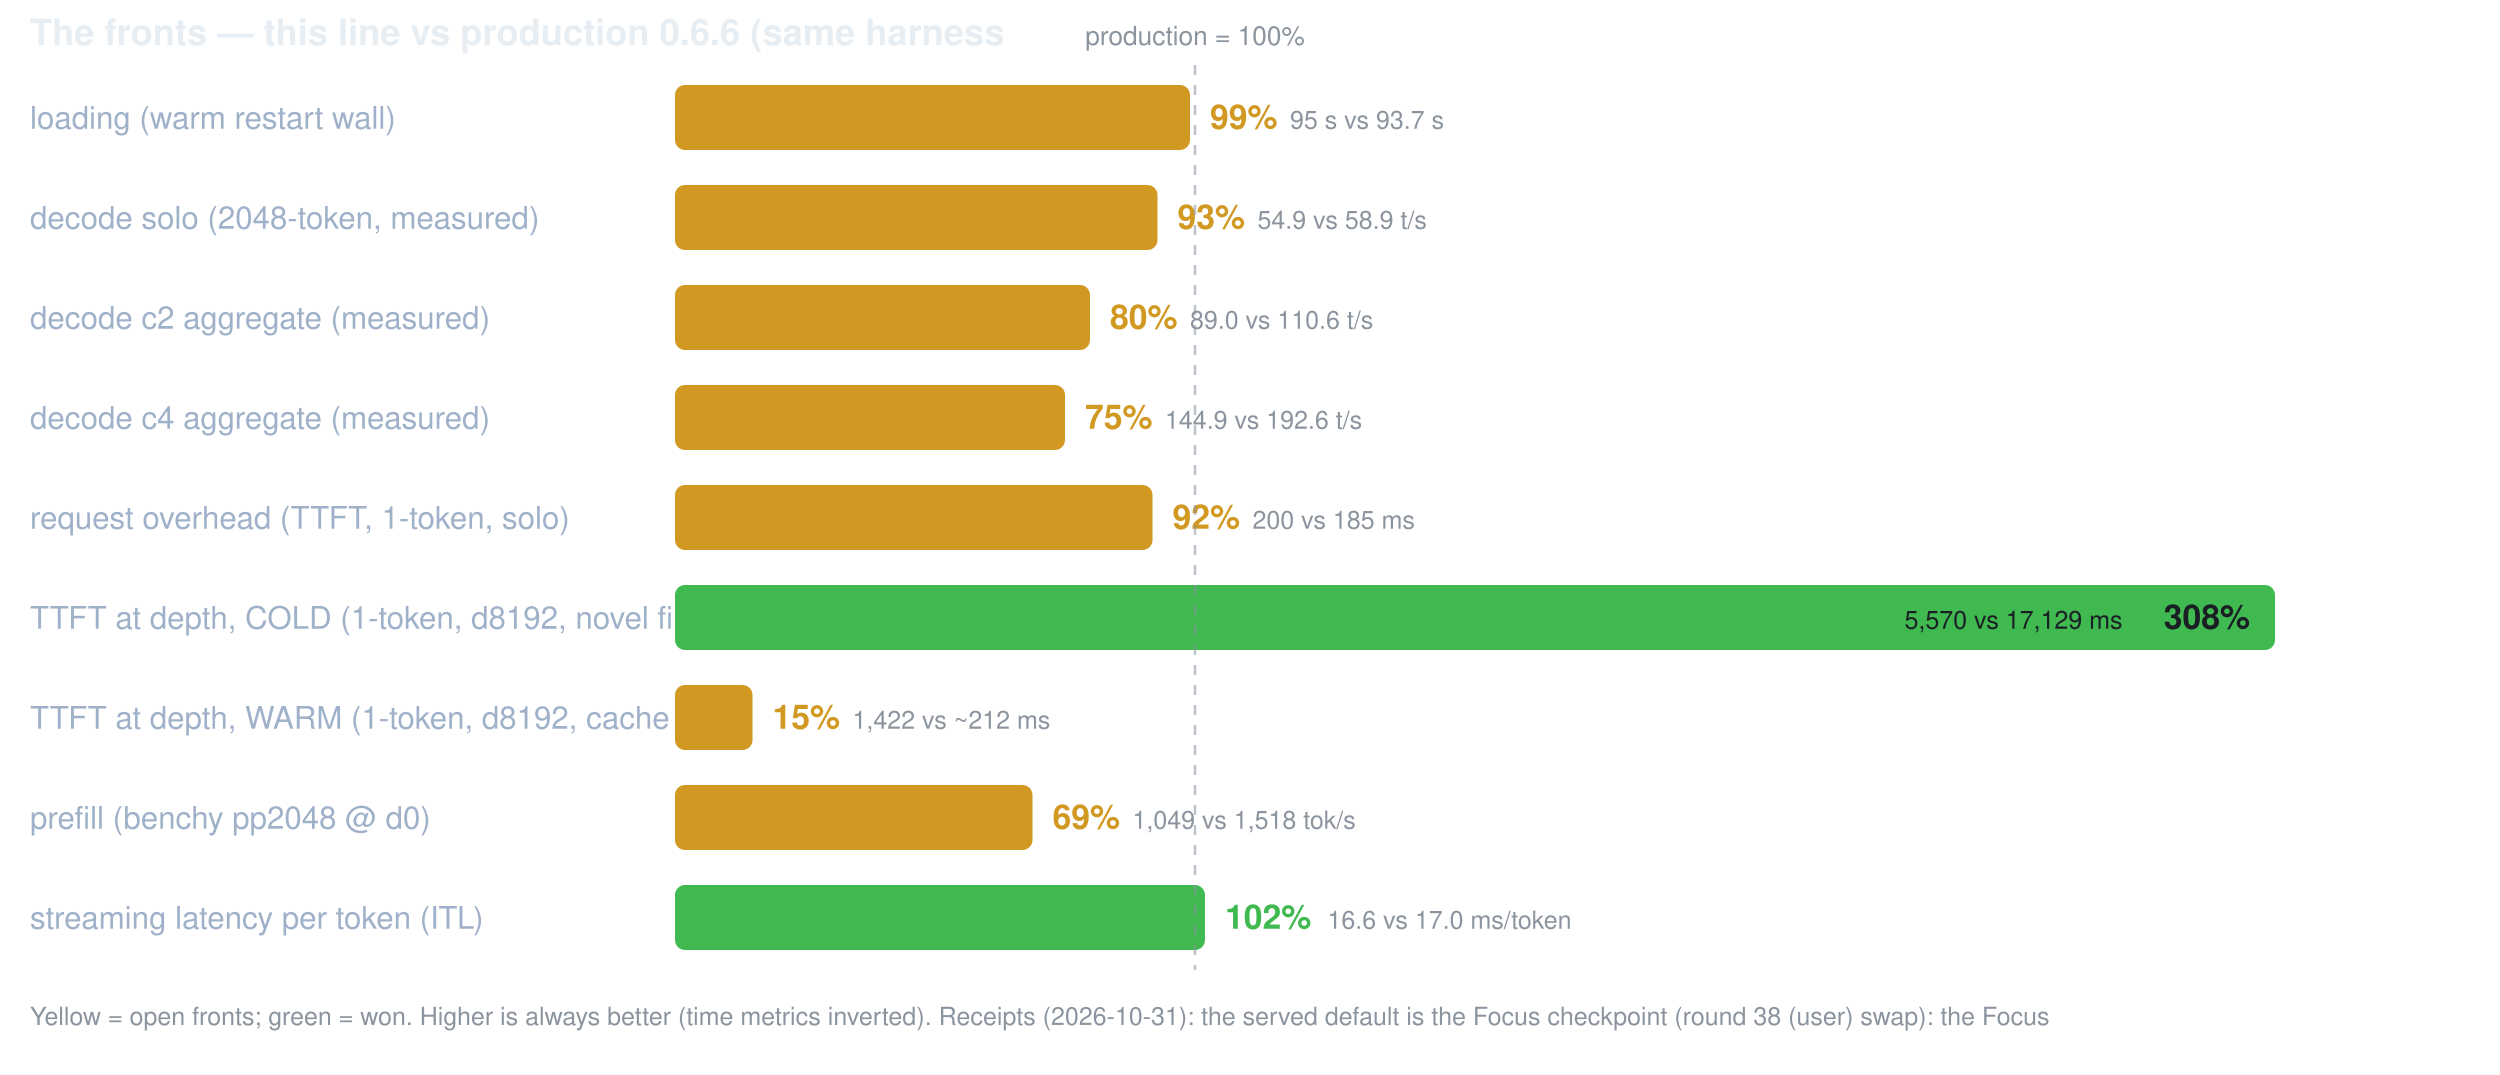
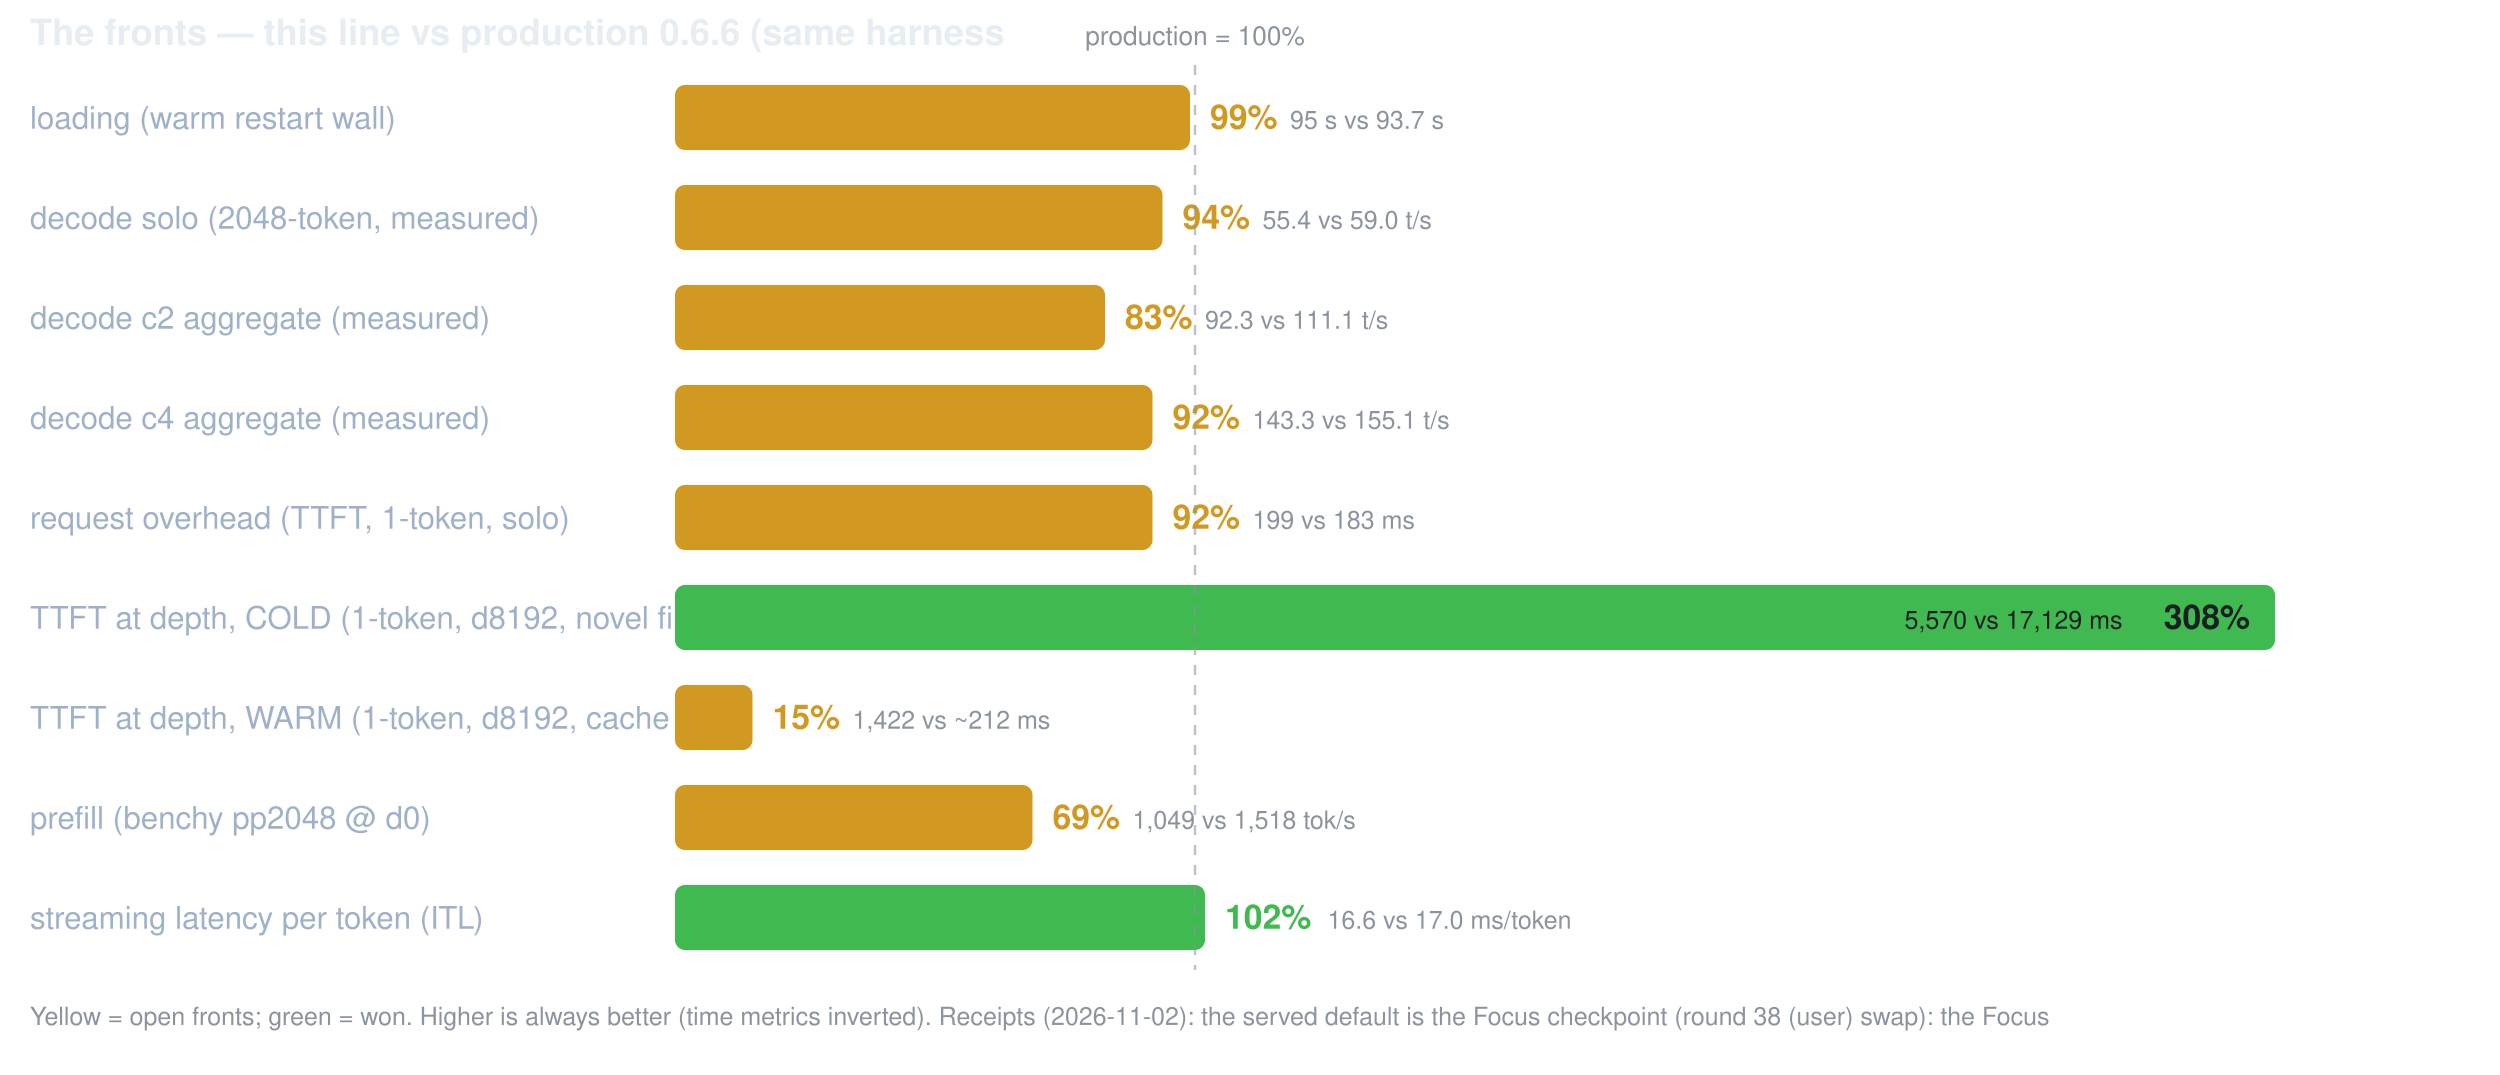
<svg xmlns="http://www.w3.org/2000/svg" viewBox="0 0 1000 430" width="1000" height="430" font-family="ui-sans-serif, -apple-system, 'Segoe UI', Helvetica, Arial, sans-serif">
  <text x="12" y="18" font-size="14.5" font-weight="700" fill="#e6edf3">The fronts — this line vs production 0.6.6 (same harness</text>
  <text x="478" y="18" font-size="10.5" fill="#8b949e" text-anchor="middle">production = 100%</text>
  <g>
    <text x="12" y="51.5" font-size="12.5" fill="#9fb1c9">loading (warm restart wall)</text>
    <rect x="270" y="34" width="206" height="26" rx="4" fill="#d29922" />
    <text x="484" y="51.5" font-size="13.5" font-weight="700" fill="#d29922">99%</text>
    <text x="516" y="51.5" font-size="10" fill="#8b949e">95 s vs 93.7 s</text>
    <text x="12" y="91.5" font-size="12.5" fill="#9fb1c9">decode solo (2048-token, measured)</text>
-     <rect x="270" y="74" width="193" height="26" rx="4" fill="#d29922" />
-     <text x="471" y="91.5" font-size="13.5" font-weight="700" fill="#d29922">93%</text>
-     <text x="503" y="91.5" font-size="10" fill="#8b949e">54.9 vs 58.9 t/s</text>
+     <rect x="270" y="74" width="195" height="26" rx="4" fill="#d29922" />
+     <text x="473" y="91.5" font-size="13.5" font-weight="700" fill="#d29922">94%</text>
+     <text x="505" y="91.5" font-size="10" fill="#8b949e">55.4 vs 59.0 t/s</text>
    <text x="12" y="131.5" font-size="12.5" fill="#9fb1c9">decode c2 aggregate (measured)</text>
-     <rect x="270" y="114" width="166" height="26" rx="4" fill="#d29922" />
-     <text x="444" y="131.5" font-size="13.5" font-weight="700" fill="#d29922">80%</text>
-     <text x="476" y="131.5" font-size="10" fill="#8b949e">89.0 vs 110.6 t/s</text>
+     <rect x="270" y="114" width="172" height="26" rx="4" fill="#d29922" />
+     <text x="450" y="131.5" font-size="13.5" font-weight="700" fill="#d29922">83%</text>
+     <text x="482" y="131.5" font-size="10" fill="#8b949e">92.3 vs 111.1 t/s</text>
    <text x="12" y="171.5" font-size="12.5" fill="#9fb1c9">decode c4 aggregate (measured)</text>
-     <rect x="270" y="154" width="156" height="26" rx="4" fill="#d29922" />
-     <text x="434" y="171.5" font-size="13.5" font-weight="700" fill="#d29922">75%</text>
-     <text x="466" y="171.5" font-size="10" fill="#8b949e">144.9 vs 192.6 t/s</text>
+     <rect x="270" y="154" width="191" height="26" rx="4" fill="#d29922" />
+     <text x="469" y="171.5" font-size="13.5" font-weight="700" fill="#d29922">92%</text>
+     <text x="501" y="171.5" font-size="10" fill="#8b949e">143.3 vs 155.1 t/s</text>
    <text x="12" y="211.5" font-size="12.5" fill="#9fb1c9">request overhead (TTFT, 1-token, solo)</text>
    <rect x="270" y="194" width="191" height="26" rx="4" fill="#d29922" />
    <text x="469" y="211.5" font-size="13.5" font-weight="700" fill="#d29922">92%</text>
-     <text x="501" y="211.5" font-size="10" fill="#8b949e">200 vs 185 ms</text>
+     <text x="501" y="211.5" font-size="10" fill="#8b949e">199 vs 183 ms</text>
    <text x="12" y="251.5" font-size="12.5" fill="#9fb1c9">TTFT at depth, COLD (1-token, d8192, novel fill)</text>
    <rect x="270" y="234" width="640" height="26" rx="4" fill="#3fb950" />
    <text x="900" y="251.5" font-size="13.5" font-weight="700" fill="#1a1f24" text-anchor="end">308%</text>
    <text x="849" y="251.5" font-size="10" fill="#1a1f24" text-anchor="end">5,570 vs 17,129 ms</text>
    <text x="12" y="291.5" font-size="12.5" fill="#9fb1c9">TTFT at depth, WARM (1-token, d8192, cache hit)</text>
    <rect x="270" y="274" width="31" height="26" rx="4" fill="#d29922" />
    <text x="309" y="291.5" font-size="13.5" font-weight="700" fill="#d29922">15%</text>
    <text x="341" y="291.5" font-size="10" fill="#8b949e">1,422 vs ~212 ms</text>
    <text x="12" y="331.5" font-size="12.5" fill="#9fb1c9">prefill (benchy pp2048 @ d0)</text>
    <rect x="270" y="314" width="143" height="26" rx="4" fill="#d29922" />
    <text x="421" y="331.5" font-size="13.5" font-weight="700" fill="#d29922">69%</text>
    <text x="453" y="331.5" font-size="10" fill="#8b949e">1,049 vs 1,518 tok/s</text>
    <text x="12" y="371.5" font-size="12.5" fill="#9fb1c9">streaming latency per token (ITL)</text>
    <rect x="270" y="354" width="212" height="26" rx="4" fill="#3fb950" />
    <text x="490" y="371.5" font-size="13.5" font-weight="700" fill="#3fb950">102%</text>
    <text x="531" y="371.5" font-size="10" fill="#8b949e">16.6 vs 17.0 ms/token</text>
  </g>
  <line x1="478" y1="26" x2="478" y2="388" stroke="#8b949e" stroke-opacity="0.55" stroke-dasharray="4 4" />
-   <text x="12" y="410" font-size="10" fill="#8b949e">Yellow = open fronts; green = won. Higher is always better (time metrics inverted). Receipts (2026-10-31): the served default is the Focus checkpoint (round 38 (user) swap): the Focus</text>
+   <text x="12" y="410" font-size="10" fill="#8b949e">Yellow = open fronts; green = won. Higher is always better (time metrics inverted). Receipts (2026-11-02): the served default is the Focus checkpoint (round 38 (user) swap): the Focus</text>
</svg>
